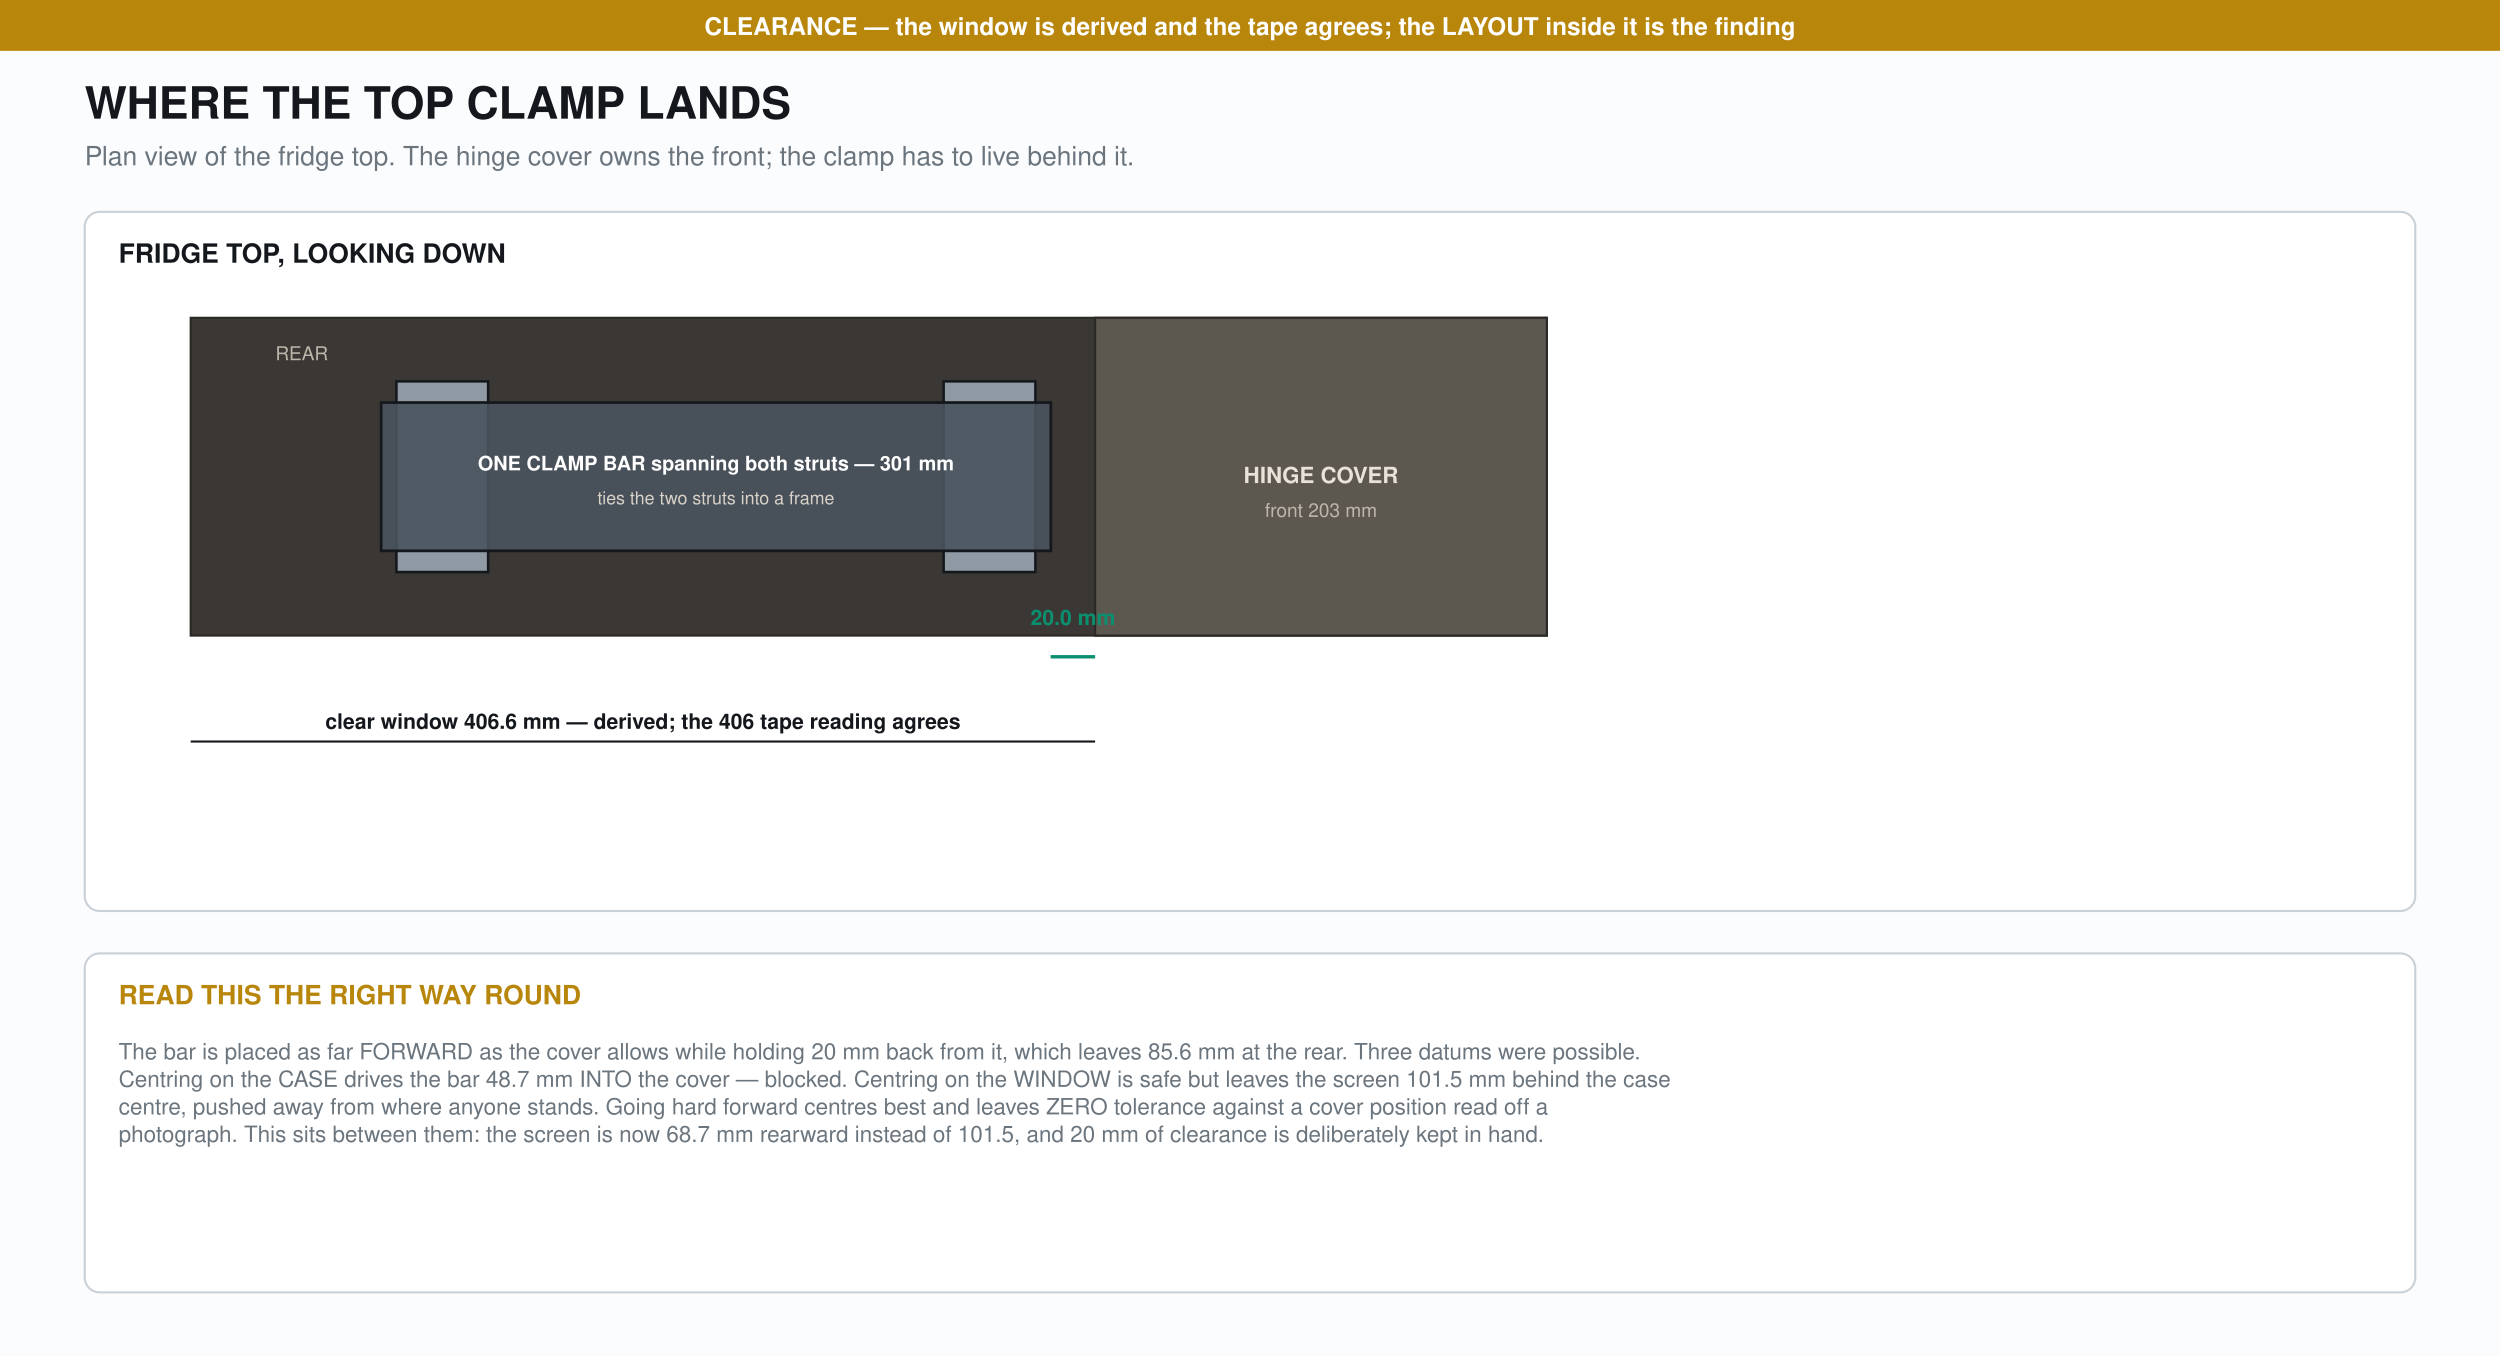
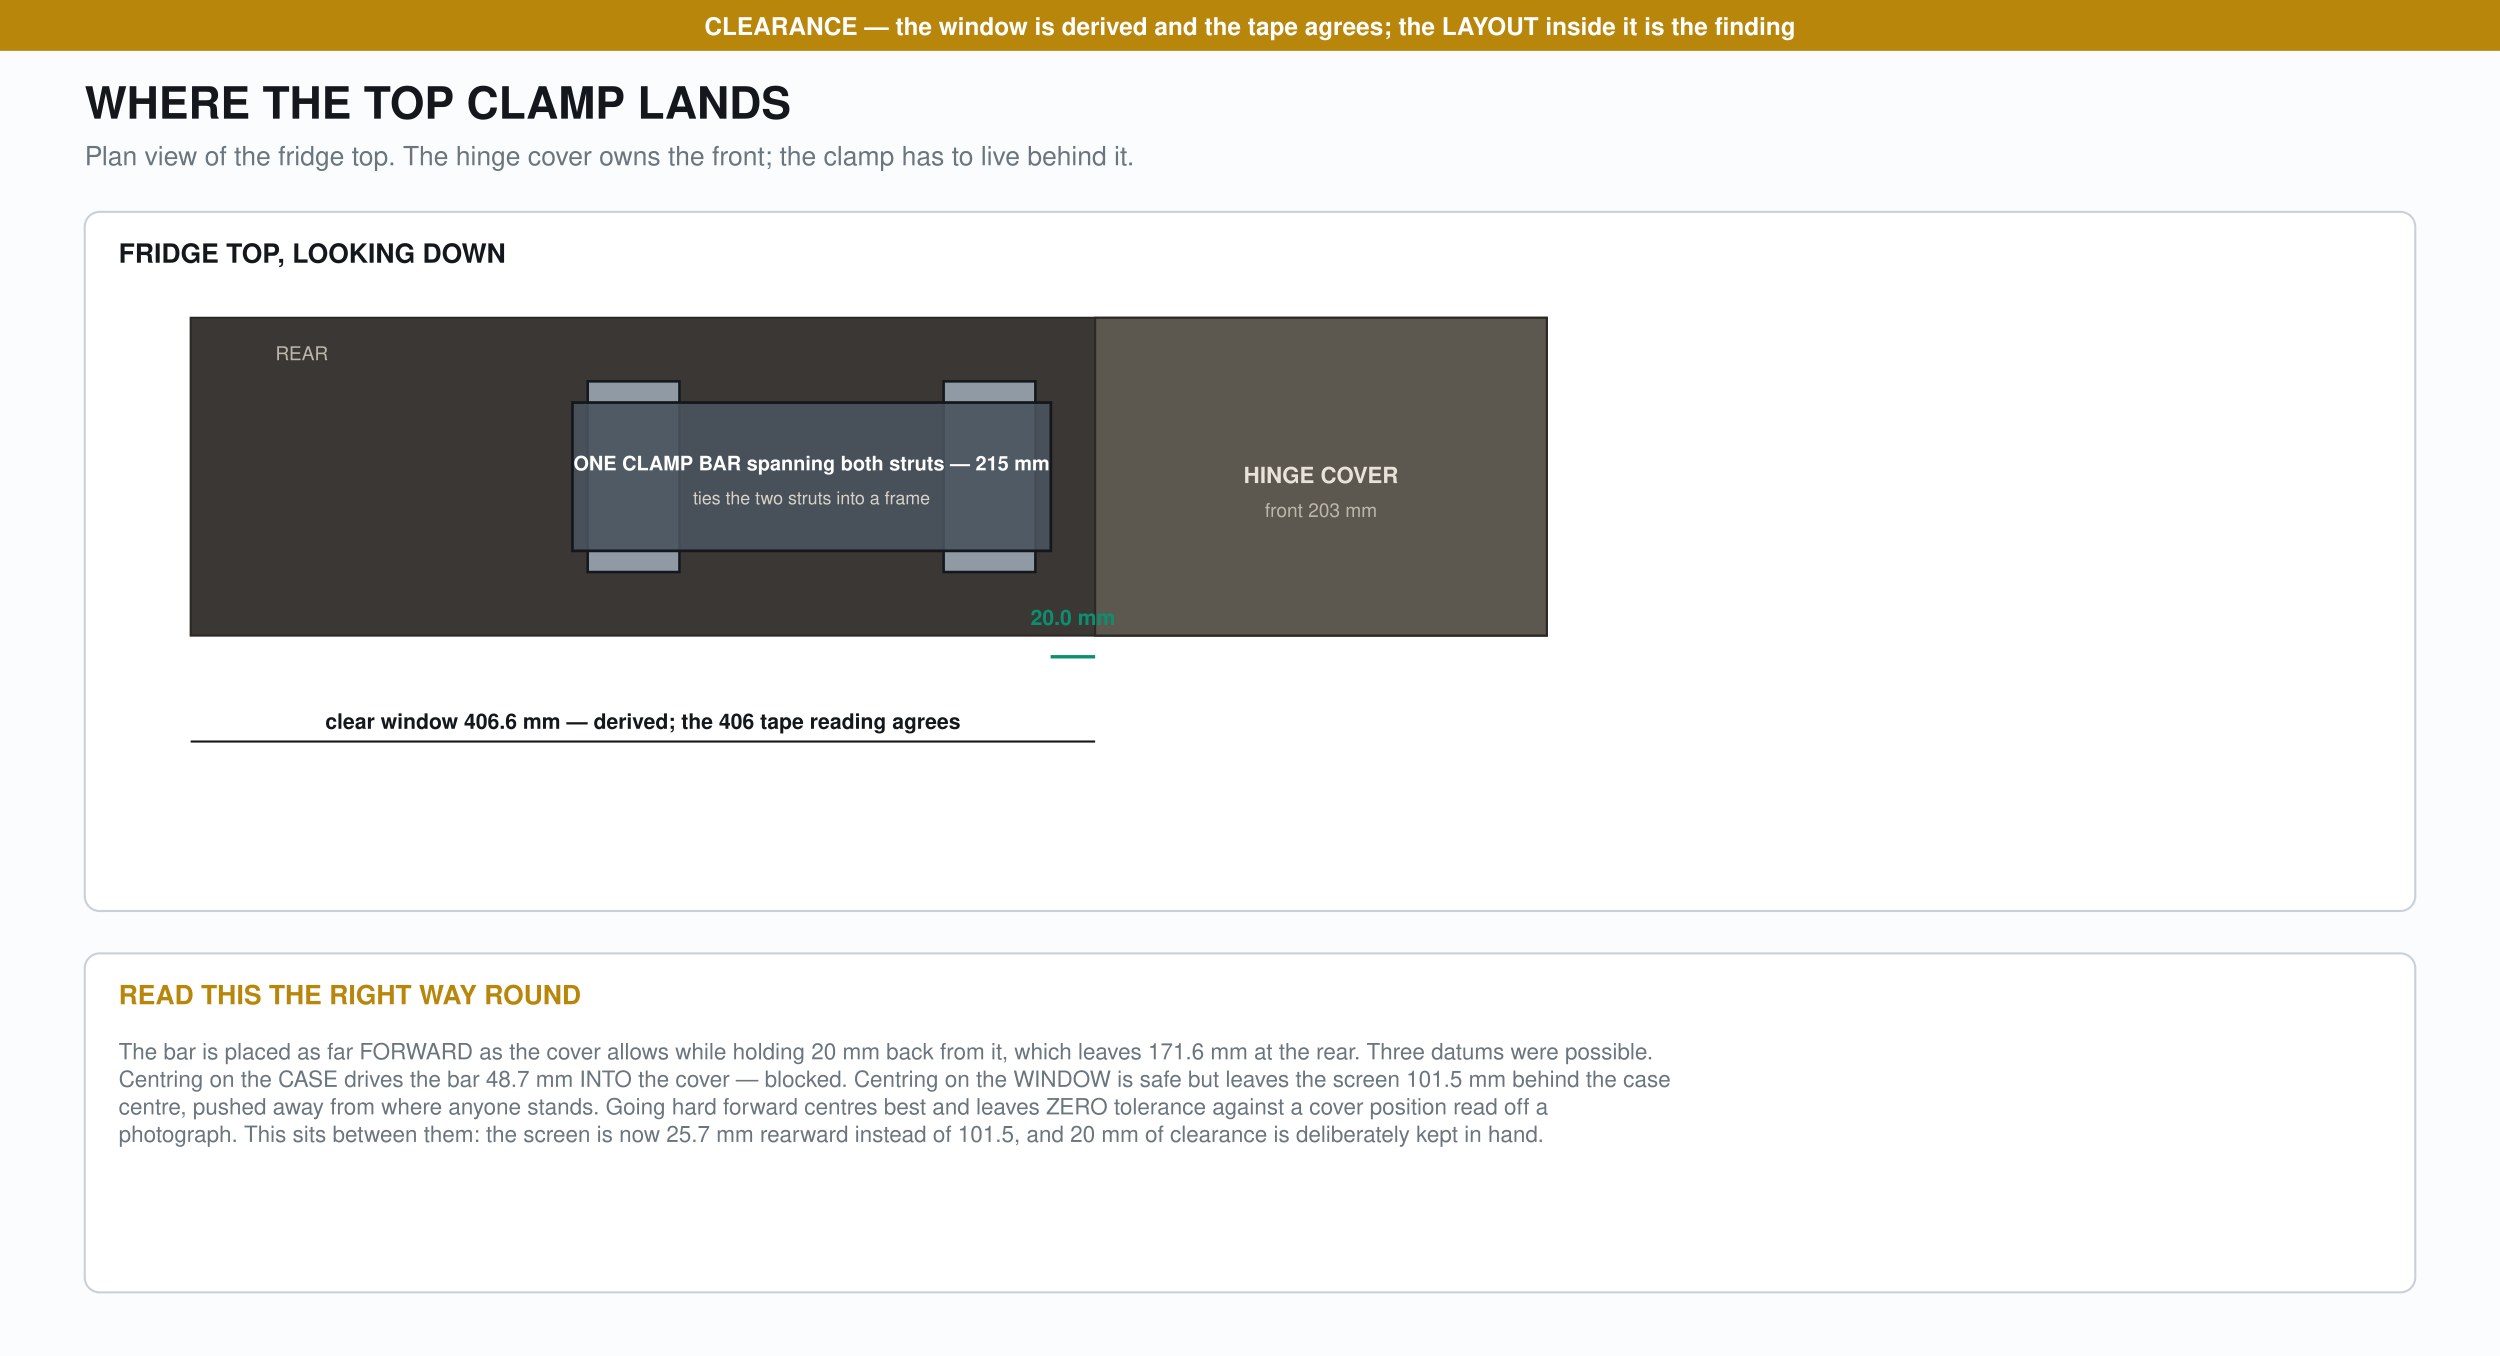
<svg xmlns="http://www.w3.org/2000/svg" width="1180" height="640" viewBox="0 0 1180 640">
  <rect width="1180" height="640" fill="#fbfcfd" />
  <rect width="1180" height="24" fill="#b8860b" />
  <text x="590.00" y="16.50" font-family="Helvetica,Arial,sans-serif" font-size="11.5" text-anchor="middle" fill="#fff" font-weight="bold">CLEARANCE — the window is derived and the tape agrees; the LAYOUT inside it is the finding</text>
  <text x="40.00" y="56.00" font-family="Helvetica,Arial,sans-serif" font-size="21" text-anchor="start" fill="#14181c" font-weight="bold">WHERE THE TOP CLAMP LANDS</text>
  <text x="40.00" y="78.00" font-family="Helvetica,Arial,sans-serif" font-size="12.5" text-anchor="start" fill="#6b757e" font-weight="normal">Plan view of the fridge top. The hinge cover owns the front; the clamp has to live behind it.</text>
  <rect x="40.0" y="100.0" width="1100.0" height="330.0" rx="7" fill="#fff" stroke="#c9d1d8" stroke-width="1" />
  <text x="56.00" y="124.00" font-family="Helvetica,Arial,sans-serif" font-size="12.5" text-anchor="start" fill="#14181c" font-weight="bold">FRIDGE TOP, LOOKING DOWN</text>
  <rect x="90.0" y="150.0" width="640.1" height="150" fill="#3a3734" stroke="#2b2926" />
  <rect x="516.9" y="150.0" width="213.2" height="150" fill="#5c574f" stroke="#2b2926" />
  <text x="623.50" y="228.00" font-family="Helvetica,Arial,sans-serif" font-size="10.5" text-anchor="middle" fill="#e8e2d8" font-weight="bold">HINGE COVER</text>
  <text x="623.50" y="244.00" font-family="Helvetica,Arial,sans-serif" font-size="9" text-anchor="middle" fill="#bdb6ab" font-weight="normal">front 203 mm</text>
  <text x="130.00" y="170.00" font-family="Helvetica,Arial,sans-serif" font-size="9" text-anchor="start" fill="#bdb6ab" font-weight="normal">REAR</text>
-   <rect x="187.1" y="180.0" width="43.3" height="90" fill="#8f9aa4" stroke="#14181c" stroke-width="1.2" />
+   <rect x="277.4" y="180.0" width="43.3" height="90" fill="#8f9aa4" stroke="#14181c" stroke-width="1.2" />
  <rect x="445.4" y="180.0" width="43.3" height="90" fill="#8f9aa4" stroke="#14181c" stroke-width="1.2" />
-   <rect x="179.9" y="190.0" width="316.1" height="70" fill="#4a545e" fill-opacity="0.9" stroke="#14181c" stroke-width="1.3" />
-   <text x="337.90" y="222.00" font-family="Helvetica,Arial,sans-serif" font-size="9.4" text-anchor="middle" fill="#fff" font-weight="bold">ONE CLAMP BAR spanning both struts — 301 mm</text>
-   <text x="337.90" y="238.00" font-family="Helvetica,Arial,sans-serif" font-size="8.4" text-anchor="middle" fill="#d8d2c8" font-weight="normal">ties the two struts into a frame</text>
+   <rect x="270.2" y="190.0" width="225.8" height="70" fill="#4a545e" fill-opacity="0.9" stroke="#14181c" stroke-width="1.3" />
+   <text x="383.05" y="222.00" font-family="Helvetica,Arial,sans-serif" font-size="9.4" text-anchor="middle" fill="#fff" font-weight="bold">ONE CLAMP BAR spanning both struts — 215 mm</text>
+   <text x="383.05" y="238.00" font-family="Helvetica,Arial,sans-serif" font-size="8.4" text-anchor="middle" fill="#d8d2c8" font-weight="normal">ties the two struts into a frame</text>
  <line x1="495.9" y1="310.0" x2="516.9" y2="310.0" stroke="#0a8f6f" stroke-width="1.6" />
  <text x="506.43" y="295.00" font-family="Helvetica,Arial,sans-serif" font-size="10" text-anchor="middle" fill="#0a8f6f" font-weight="bold">20.0 mm</text>
  <line x1="90.0" y1="350.0" x2="516.9" y2="350.0" stroke="#14181c" stroke-width="1" />
  <text x="303.46" y="344.00" font-family="Helvetica,Arial,sans-serif" font-size="10" text-anchor="middle" fill="#14181c" font-weight="bold">clear window 406.6 mm — derived; the 406 tape reading agrees</text>
  <rect x="40.0" y="450.0" width="1100.0" height="160.0" rx="7" fill="#fff" stroke="#c9d1d8" stroke-width="1" />
  <text x="56.00" y="474.00" font-family="Helvetica,Arial,sans-serif" font-size="12.5" text-anchor="start" fill="#b8860b" font-weight="bold">READ THIS THE RIGHT WAY ROUND</text>
-   <text x="56.00" y="500.00" font-family="Helvetica,Arial,sans-serif" font-size="10.6" text-anchor="start" fill="#6b757e" font-weight="normal">The bar is placed as far FORWARD as the cover allows while holding 20 mm back from it, which leaves 85.6 mm at the rear. Three datums were possible.</text>
+   <text x="56.00" y="500.00" font-family="Helvetica,Arial,sans-serif" font-size="10.6" text-anchor="start" fill="#6b757e" font-weight="normal">The bar is placed as far FORWARD as the cover allows while holding 20 mm back from it, which leaves 171.6 mm at the rear. Three datums were possible.</text>
  <text x="56.00" y="513.00" font-family="Helvetica,Arial,sans-serif" font-size="10.6" text-anchor="start" fill="#6b757e" font-weight="normal">Centring on the CASE drives the bar 48.7 mm INTO the cover — blocked. Centring on the WINDOW is safe but leaves the screen 101.5 mm behind the case</text>
  <text x="56.00" y="526.00" font-family="Helvetica,Arial,sans-serif" font-size="10.6" text-anchor="start" fill="#6b757e" font-weight="normal">centre, pushed away from where anyone stands. Going hard forward centres best and leaves ZERO tolerance against a cover position read off a</text>
-   <text x="56.00" y="539.00" font-family="Helvetica,Arial,sans-serif" font-size="10.6" text-anchor="start" fill="#6b757e" font-weight="normal">photograph. This sits between them: the screen is now 68.7 mm rearward instead of 101.5, and 20 mm of clearance is deliberately kept in hand.</text>
+   <text x="56.00" y="539.00" font-family="Helvetica,Arial,sans-serif" font-size="10.6" text-anchor="start" fill="#6b757e" font-weight="normal">photograph. This sits between them: the screen is now 25.7 mm rearward instead of 101.5, and 20 mm of clearance is deliberately kept in hand.</text>
</svg>
